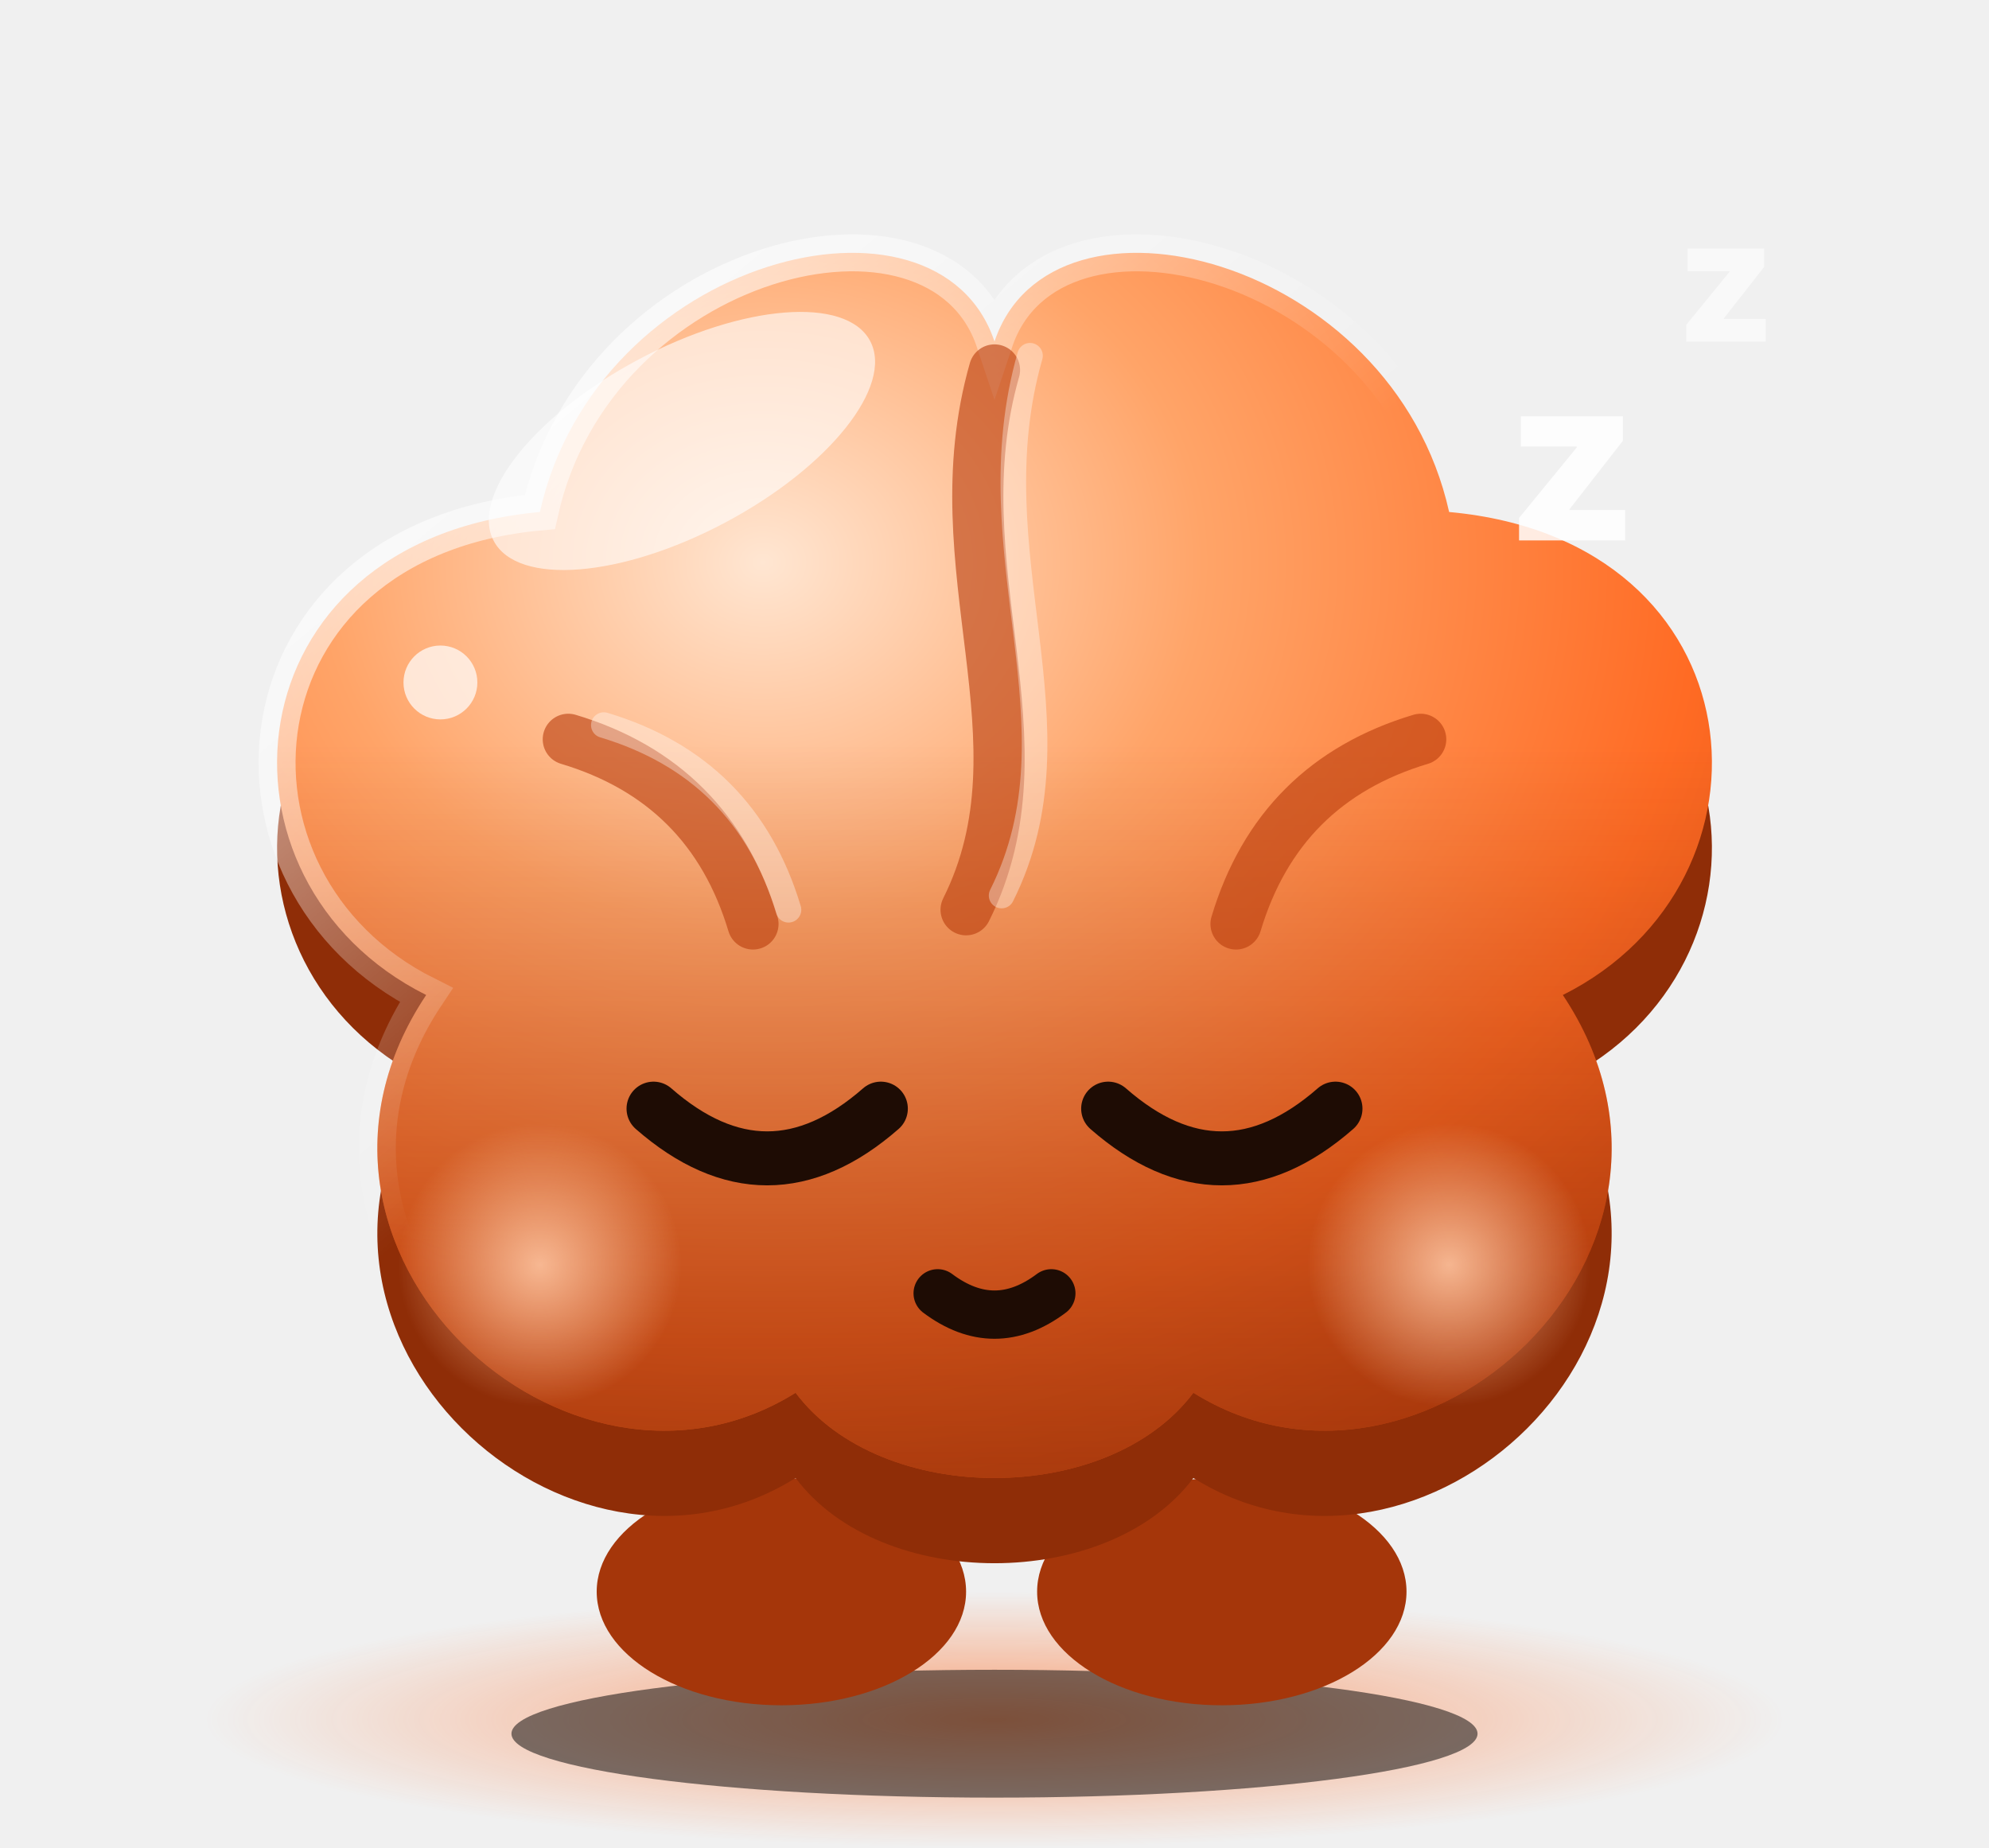
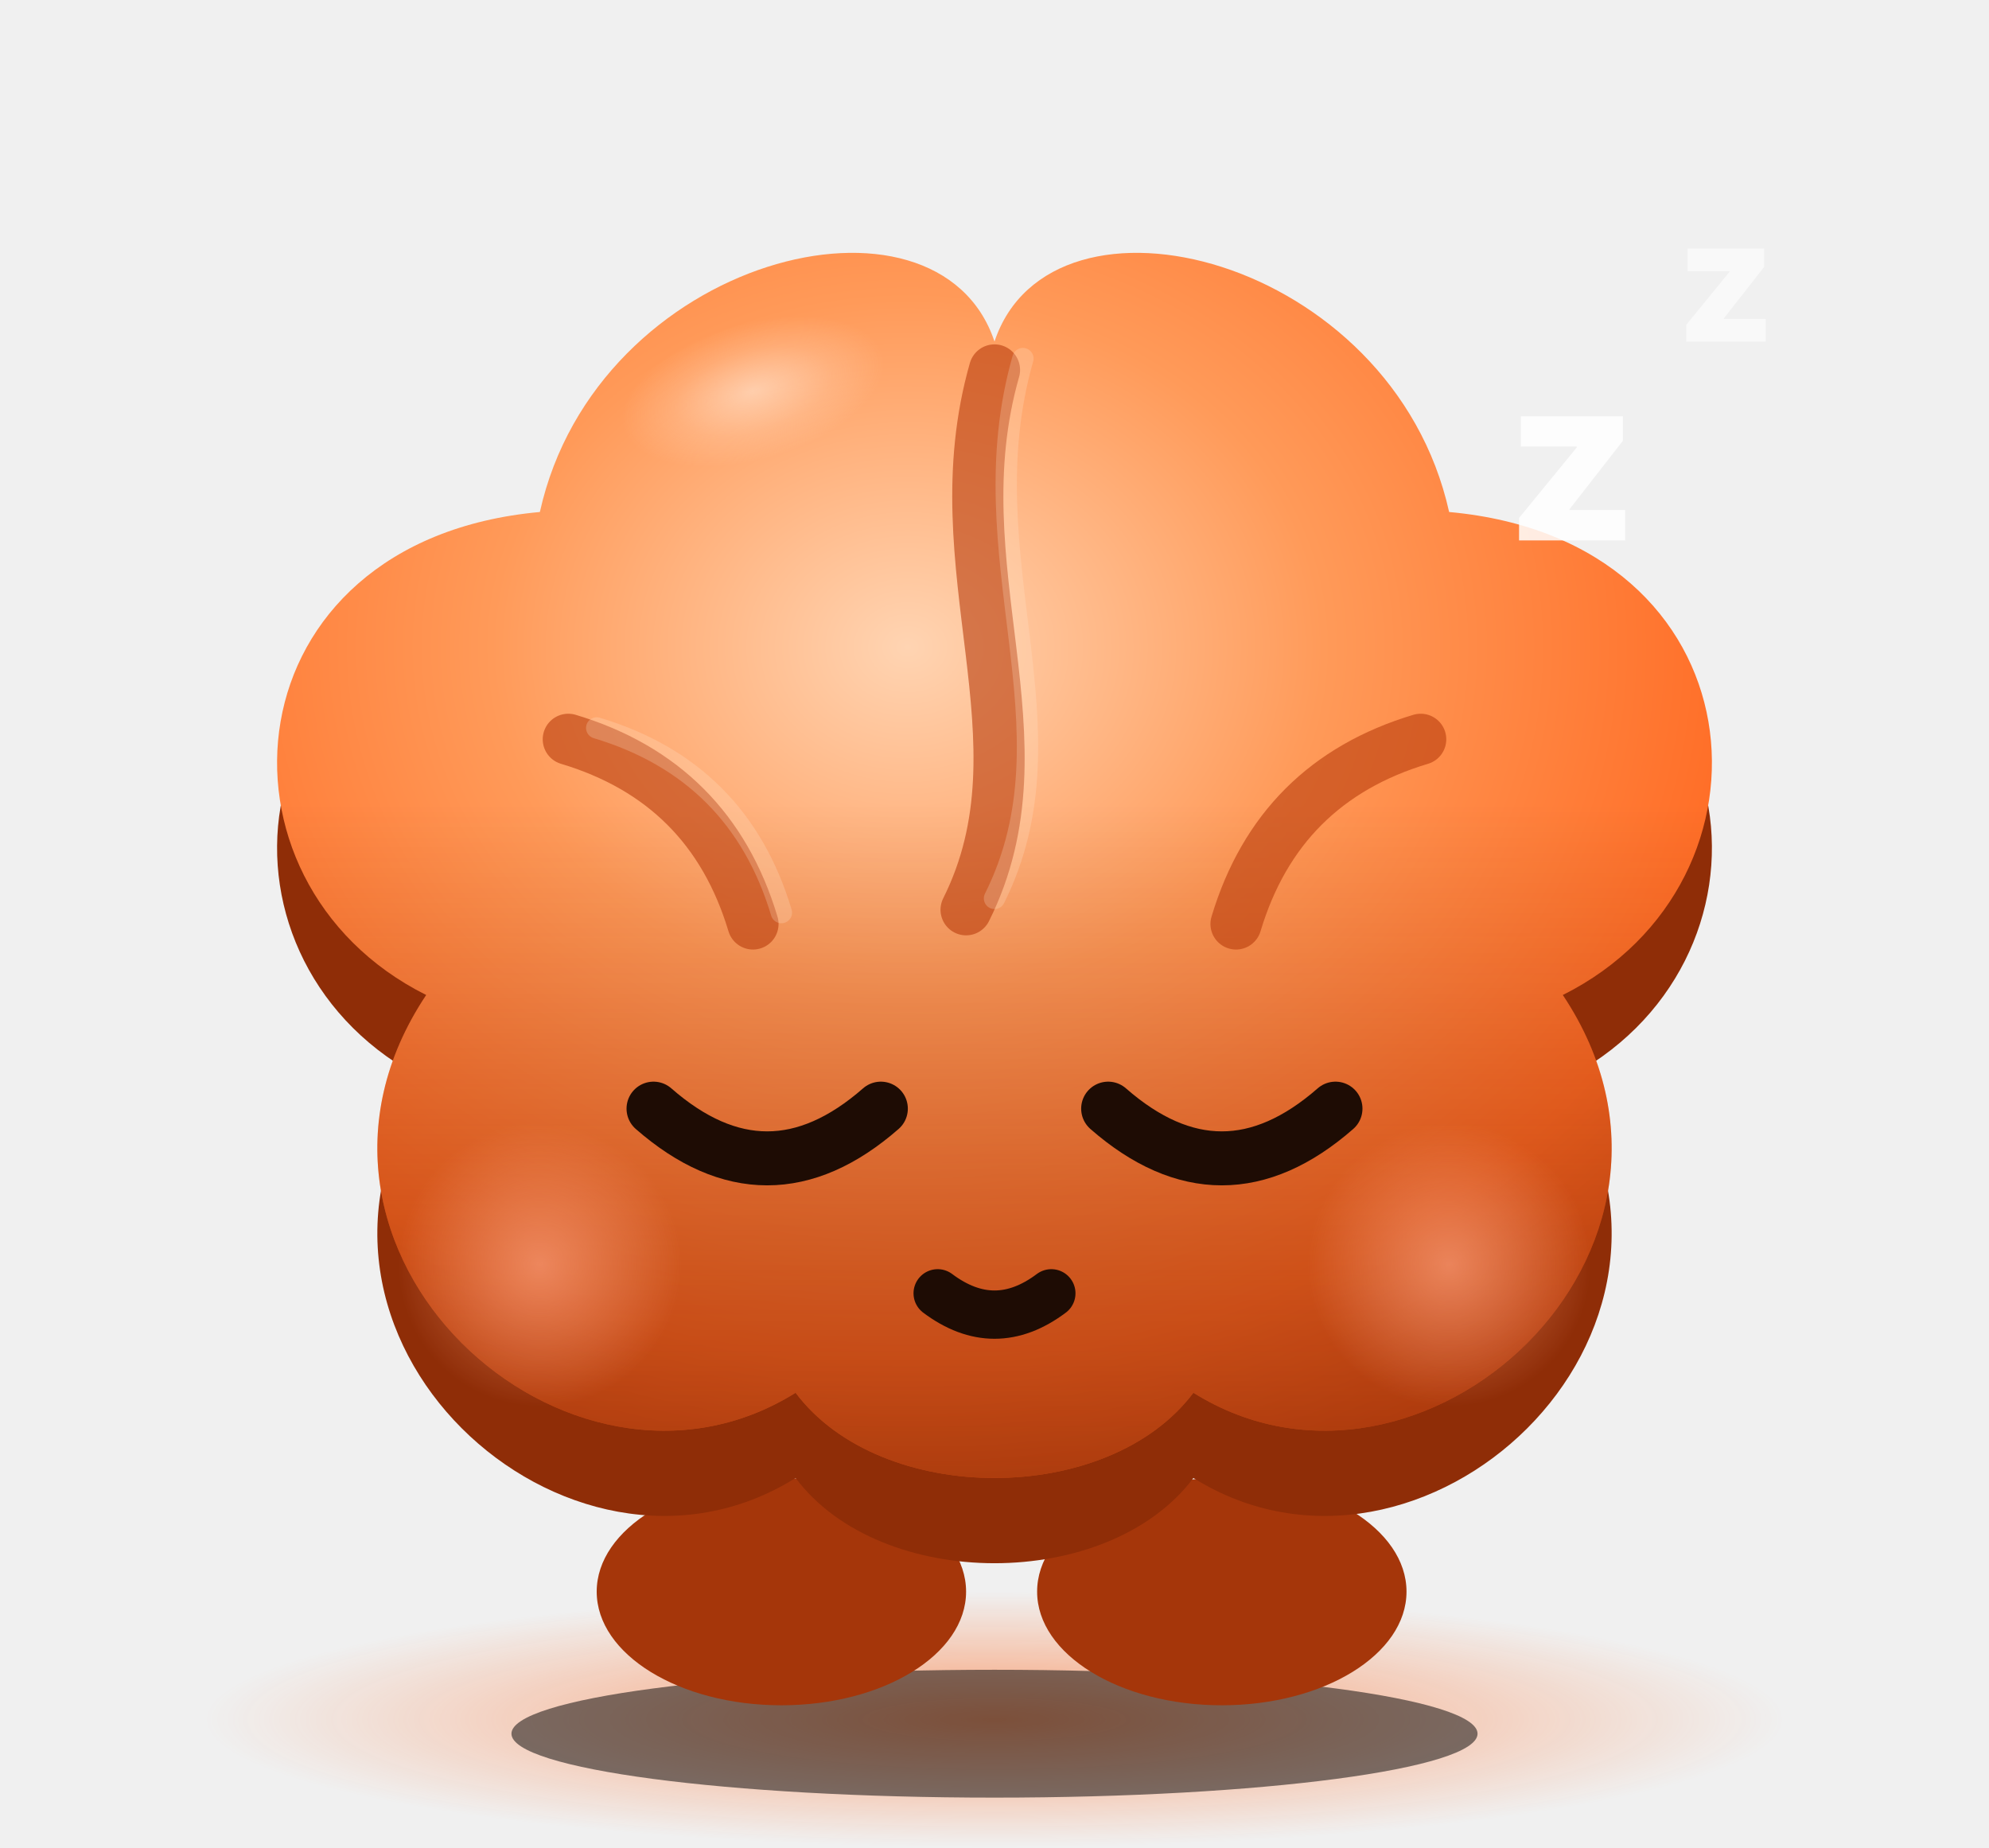
<svg xmlns="http://www.w3.org/2000/svg" viewBox="0 0 140 130" width="240" height="223" aria-hidden="true">
  <defs>
-     <radialGradient id="axsleepy" cx=".34" cy=".25" r=".95">
-       <stop offset="0" stop-color="#FFE6D2" />
-       <stop offset=".32" stop-color="#FFA468" />
-       <stop offset=".68" stop-color="#FF6B24" />
+     <clipPath id="clsleepy">
+       <path d="M30 70C14 62 16 38 38 36C42 18 66 12 70 24C74 12 98 18 102 36C124 38 126 62 110 70C122 88 100 108 84 98C78 106 62 106 56 98C40 108 18 88 30 70Z" />
+     </clipPath>
+     <radialGradient id="axsleepy" cx=".44" cy=".32" r=".82">
+       <stop offset="0" stop-color="#FFD4B2" />
+       <stop offset=".35" stop-color="#FF9A59" />
+       <stop offset=".72" stop-color="#FF6B24" />
      <stop offset="1" stop-color="#C9420C" />
    </radialGradient>
-     <linearGradient id="sxsleepy" x1="0" y1=".4" x2="0" y2="1">
+     <linearGradient id="sxsleepy" x1="0" y1=".45" x2="0" y2="1">
      <stop offset="0" stop-color="#7A2204" stop-opacity="0" />
-       <stop offset="1" stop-color="#7A2204" stop-opacity=".55" />
+       <stop offset="1" stop-color="#7A2204" stop-opacity=".52" />
    </linearGradient>
-     <linearGradient id="rxsleepy" x1="0" y1="0" x2="1" y2="1">
-       <stop offset="0" stop-color="#fff" stop-opacity=".9" />
-       <stop offset=".45" stop-color="#fff" stop-opacity="0" />
-     </linearGradient>
+     <radialGradient id="gxsleepy">
+       <stop offset="0" stop-color="#FFF4EA" stop-opacity=".52" />
+       <stop offset=".6" stop-color="#FFF4EA" stop-opacity=".16" />
+       <stop offset="1" stop-color="#FFF4EA" stop-opacity="0" />
+     </radialGradient>
    <radialGradient id="cxsleepy">
-       <stop offset="0" stop-color="#FFC9A6" stop-opacity=".85" />
-       <stop offset="1" stop-color="#FFC9A6" stop-opacity="0" />
+       <stop offset="0" stop-color="#FFA685" stop-opacity=".62" />
+       <stop offset="1" stop-color="#FFA685" stop-opacity="0" />
    </radialGradient>
    <radialGradient id="kxsleepy">
      <stop offset="0" stop-color="#FF6B24" stop-opacity=".6" />
      <stop offset="1" stop-color="#FF6B24" stop-opacity="0" />
    </radialGradient>
  </defs>
  <ellipse cx="70" cy="121" rx="56" ry="9" fill="url(#kxsleepy)" />
  <ellipse cx="70" cy="122" rx="34" ry="4.5" fill="#000" opacity=".5" />
  <g class="mb">
    <ellipse cx="55" cy="112" rx="13" ry="8" fill="#A5360A" />
    <ellipse cx="86" cy="112" rx="13" ry="8" fill="#A5360A" />
    <path d="M30 70C14 62 16 38 38 36C42 18 66 12 70 24C74 12 98 18 102 36C124 38 126 62 110 70C122 88 100 108 84 98C78 106 62 106 56 98C40 108 18 88 30 70Z" fill="#8F2D07" transform="translate(0,6)" />
    <path d="M30 70C14 62 16 38 38 36C42 18 66 12 70 24C74 12 98 18 102 36C124 38 126 62 110 70C122 88 100 108 84 98C78 106 62 106 56 98C40 108 18 88 30 70Z" fill="url(#axsleepy)" />
    <path d="M30 70C14 62 16 38 38 36C42 18 66 12 70 24C74 12 98 18 102 36C124 38 126 62 110 70C122 88 100 108 84 98C78 106 62 106 56 98C40 108 18 88 30 70Z" fill="url(#sxsleepy)" />
-     <path d="M30 70C14 62 16 38 38 36C42 18 66 12 70 24C74 12 98 18 102 36C124 38 126 62 110 70C122 88 100 108 84 98C78 106 62 106 56 98C40 108 18 88 30 70Z" fill="none" stroke="url(#rxsleepy)" stroke-width="2.6" />
-     <g stroke-linecap="round" fill="none">
-       <g stroke="#B93C0C" stroke-width="3.6" opacity=".6">
-         <path d="M70 26C66 40 74 52 68 64" />
-         <path d="M40 52q10 3 13 13" />
-         <path d="M100 52q-10 3-13 13" />
-       </g>
-       <g stroke="#fff" stroke-width="1.8" opacity=".35" transform="translate(2.5,-1)">
-         <path d="M70 26C66 40 74 52 68 64" />
-         <path d="M40 52q10 3 13 13" />
+     <g clip-path="url(#clsleepy)">
+       <ellipse cx="53" cy="27.5" rx="9.5" ry="4.8" transform="rotate(-16 53 27.5)" fill="url(#gxsleepy)" />
+       <g stroke-linecap="round" fill="none">
+         <g stroke="#B93C0C" stroke-width="3.6" opacity=".6">
+           <path d="M70 26C66 40 74 52 68 64" />
+           <path d="M40 52q10 3 13 13" />
+           <path d="M100 52q-10 3-13 13" />
+         </g>
+         <g stroke="#FFE4CE" stroke-width="1.5" opacity=".24" transform="translate(2,-0.8)">
+           <path d="M70 26C66 40 74 52 68 64" />
+           <path d="M40 52q10 3 13 13" />
+         </g>
      </g>
    </g>
-     <ellipse cx="48" cy="31" rx="15" ry="6.5" transform="rotate(-28 48 31)" fill="#fff" opacity=".6" />
-     <circle cx="31" cy="48" r="2.6" fill="#fff" opacity=".7" />
    <circle cx="38" cy="89" r="10" fill="url(#cxsleepy)" />
    <circle cx="102" cy="89" r="10" fill="url(#cxsleepy)" />
    <path d="M46 78q8 7 16 0M78 78q8 7 16 0" stroke="#1E0C04" stroke-width="3.8" stroke-linecap="round" fill="none" />
    <path d="M66 91q4 3 8 0" stroke="#1E0C04" stroke-width="3.4" stroke-linecap="round" fill="none" />
    <text x="106" y="38" font-size="16" font-weight="800" fill="#fff" opacity=".85" font-family="Inter">z</text>
    <text x="118" y="24" font-size="12" font-weight="800" fill="#fff" opacity=".6" font-family="Inter">z</text>
  </g>
</svg>
